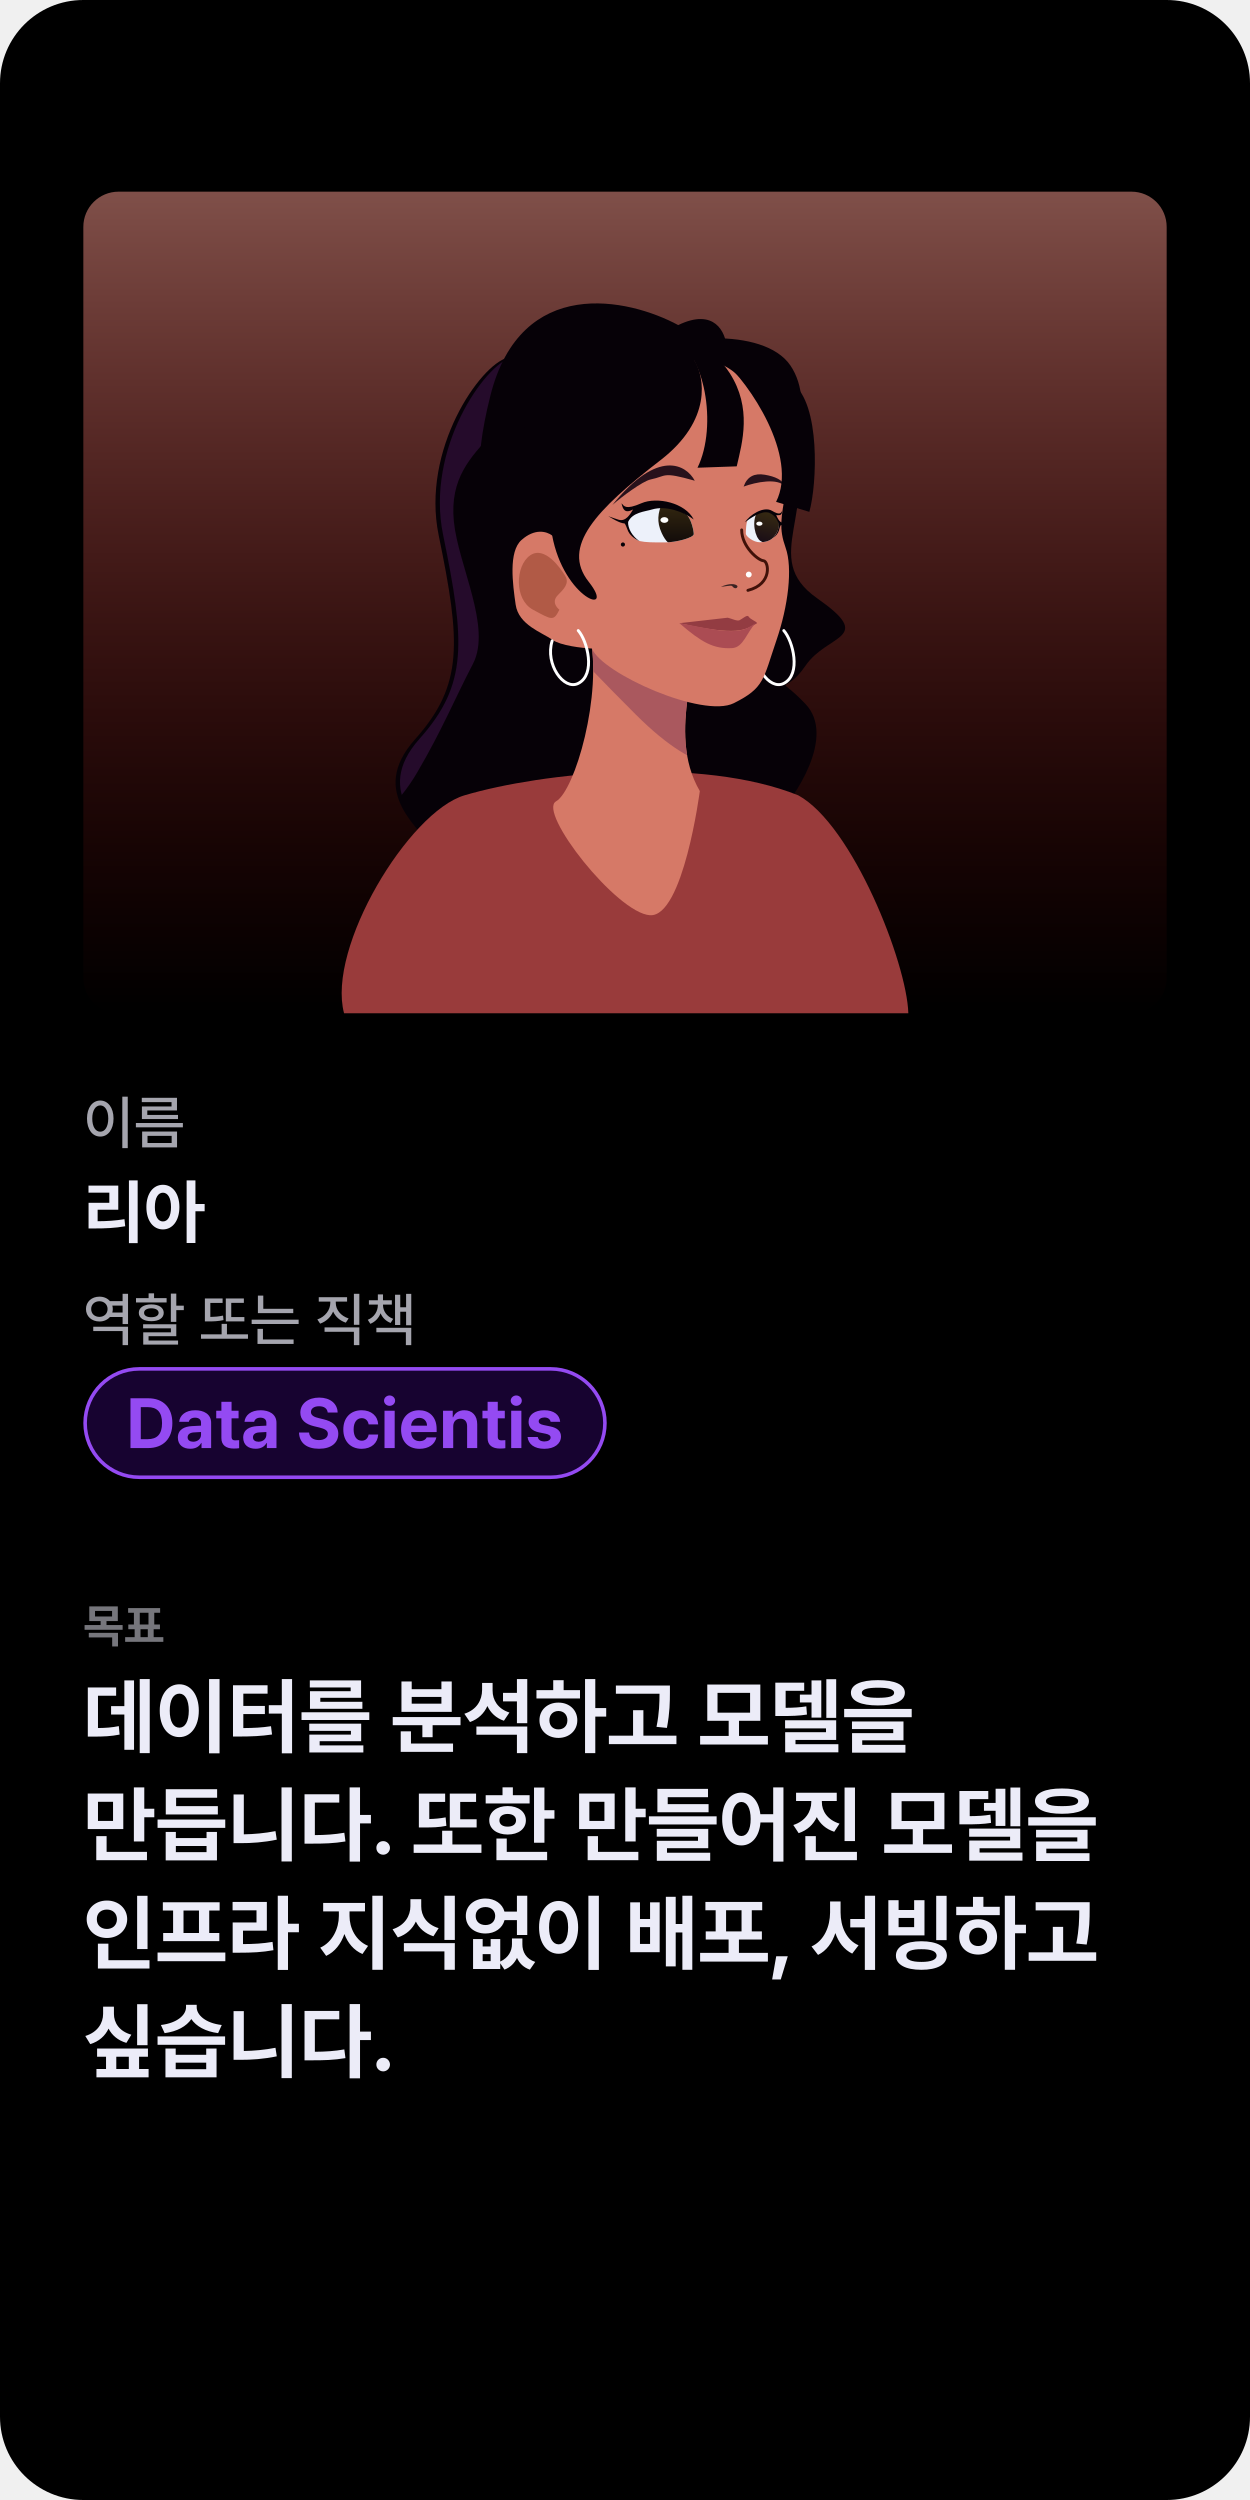
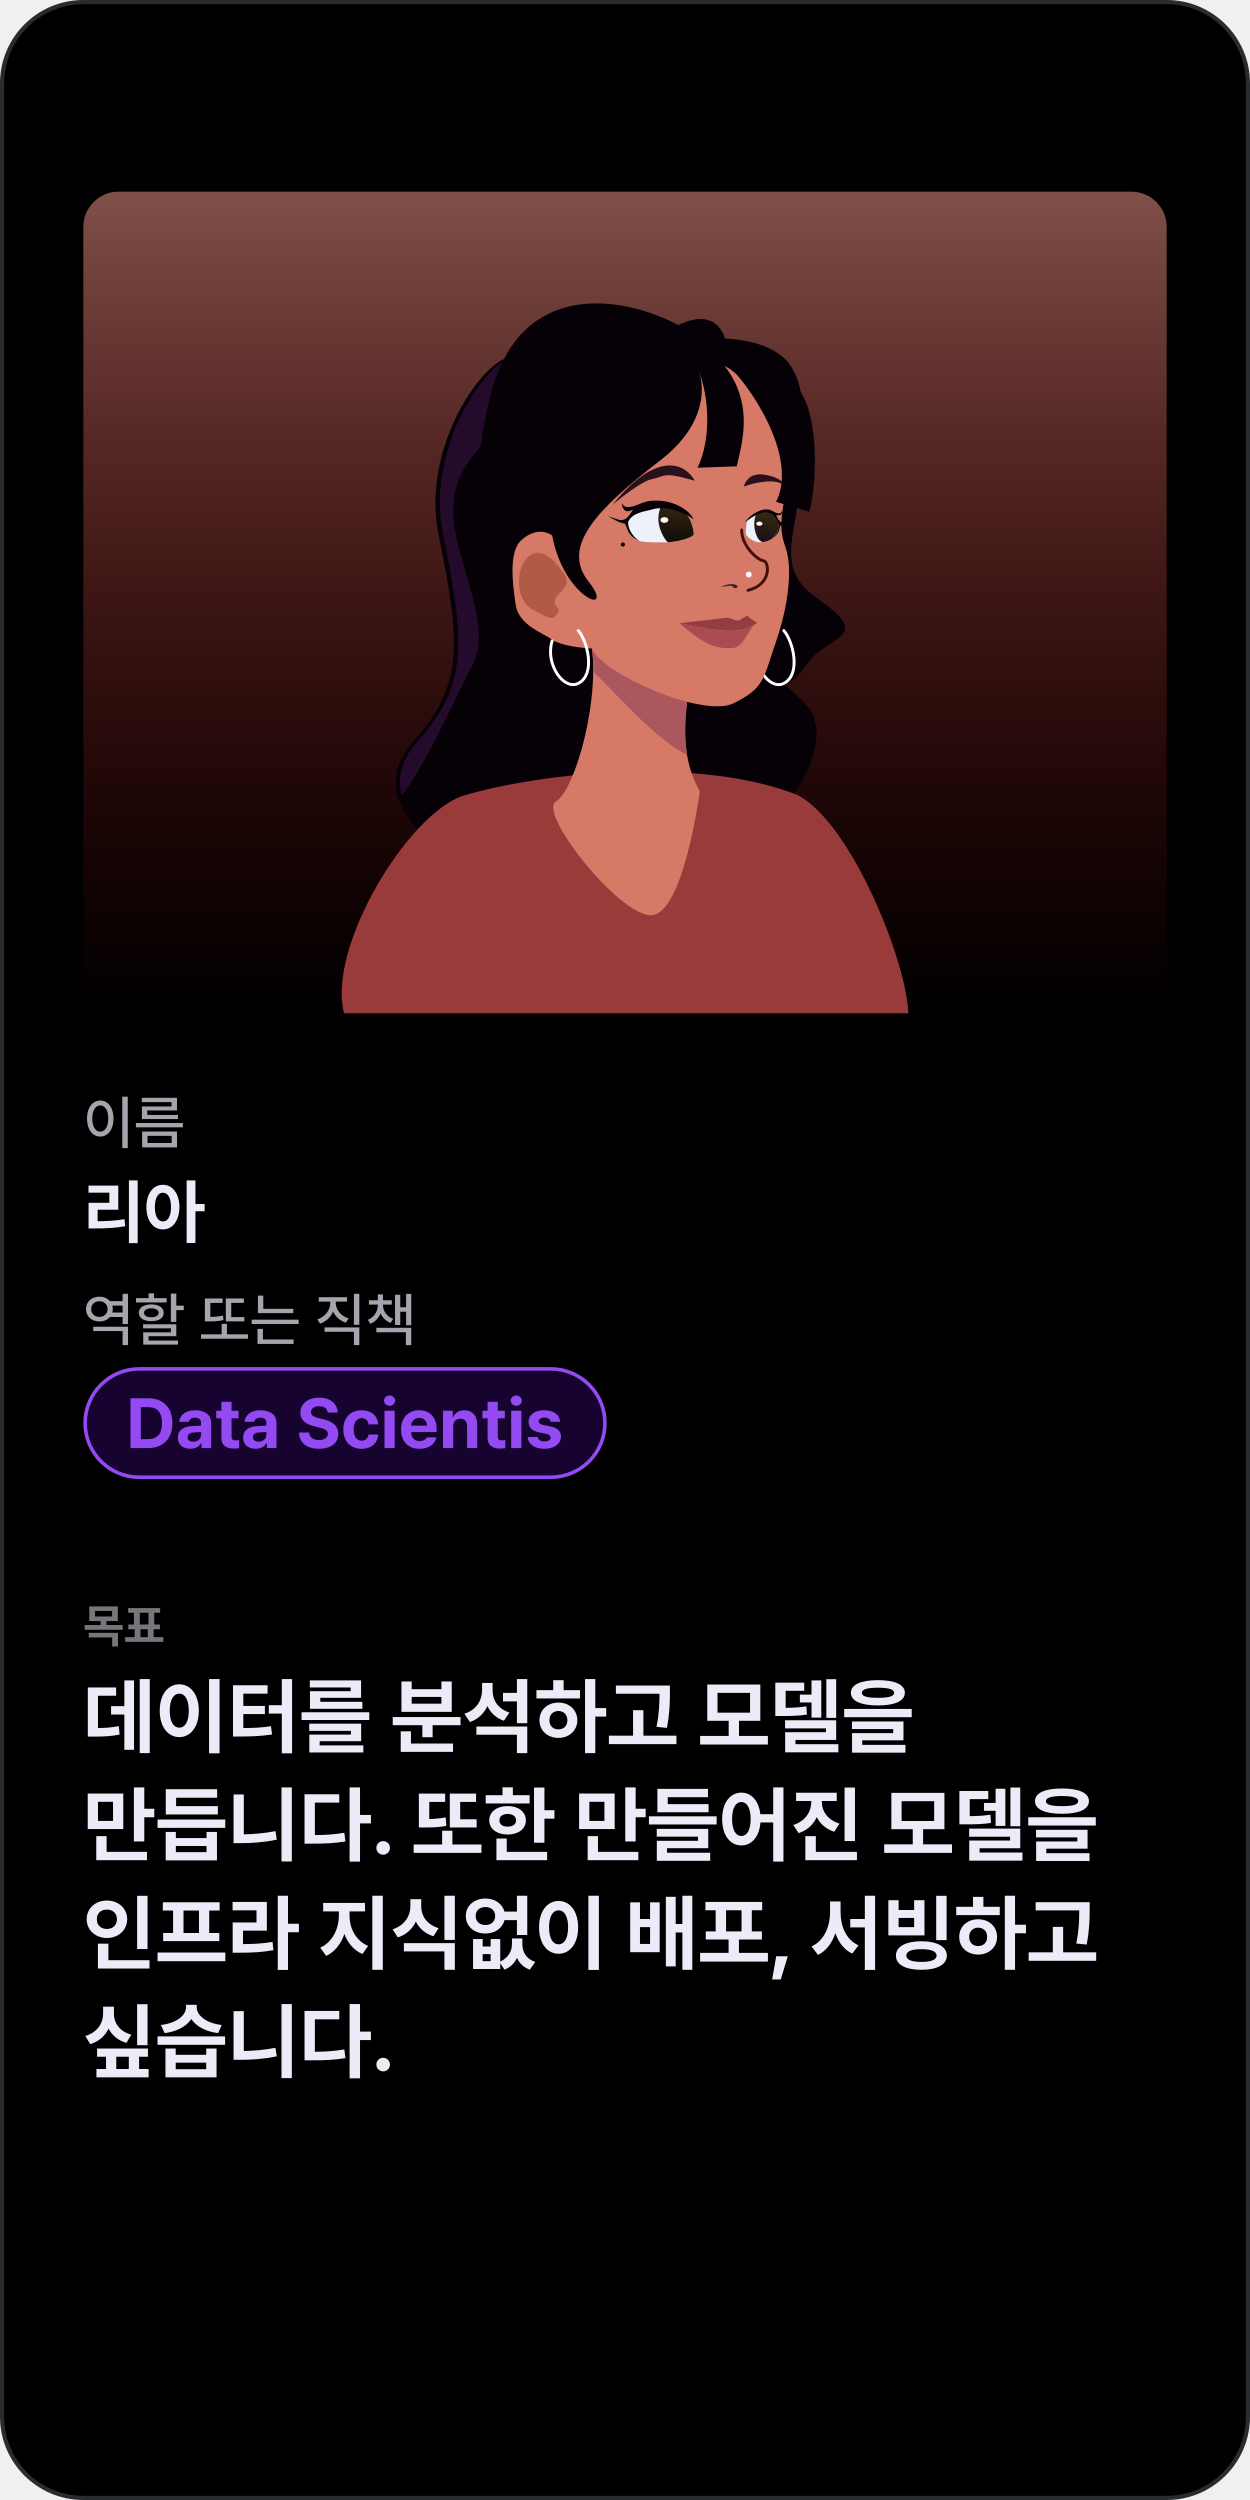
<svg xmlns="http://www.w3.org/2000/svg" width="300" height="600" viewBox="0 0 300 600" fill="none">
-   <rect width="300" height="600" rx="20" fill="black" />
+   <rect x="0.5" y="0.5" width="299" height="599" rx="19.5" fill="black" />
  <rect x="20" y="46" width="260" height="197.183" rx="8.451" fill="url(#paint0_linear_17_3619)" fill-opacity="0.5" />
  <path d="M105.279 128.451C101.054 107.888 115.257 87.489 121.83 85.846C145.423 63.663 181.754 83.465 189.501 103.183C197.247 122.901 182.04 133.734 196.124 143.593C210.209 153.452 198.589 152.043 193.307 159.79C188.026 167.536 185.913 161.198 193.307 168.945C200.702 176.691 190.843 191.48 185.913 196.41C180.984 201.339 159.859 186.55 160.563 200.987C161.267 215.423 147.885 193.593 140.491 208.734C133.096 223.874 129.224 204.86 121.83 200.987C114.435 197.113 109.505 211.55 105.28 205.212C101.056 198.874 88.025 190.423 99.645 177.395C111.265 164.367 110.561 154.156 105.279 128.451Z" fill="#060107" />
  <mask id="mask0_17_3619" style="mask-type:alpha" maskUnits="userSpaceOnUse" x="96" y="77" width="108" height="138">
    <path d="M106.341 128.345C102.116 107.782 116.319 87.383 122.892 85.74C146.485 63.557 158.102 89.261 165.849 108.98C173.595 128.698 183.102 133.628 197.187 143.487C211.271 153.346 199.651 151.937 194.37 159.684C189.088 167.43 186.975 161.092 194.37 168.839C201.764 176.585 191.905 191.374 186.975 196.304C182.046 201.233 160.921 186.444 161.625 200.881C162.33 215.317 148.947 193.487 141.553 208.628C134.158 223.768 130.286 204.754 122.892 200.881C115.498 197.007 110.567 211.444 106.343 205.106C102.118 198.768 89.088 190.317 100.707 177.289C112.327 164.261 111.623 154.05 106.341 128.345Z" fill="#060107" />
  </mask>
  <g mask="url(#mask0_17_3619)">
    <path d="M117.733 104.401C121.395 100.176 124.658 81.044 125.831 72.007C121.043 73.134 98.719 113.791 88.155 133.979V197.711C90.15 197.007 95.338 193.556 100.127 185.387C106.113 175.176 108.93 168.134 113.507 159.331C118.084 150.528 109.986 135.739 108.93 125.176C107.874 114.612 113.155 109.683 117.733 104.401Z" fill="#250B2B" />
  </g>
  <path d="M218 243.183C217.653 231.078 204.572 197.965 191.576 190.877C168.185 181.47 130.195 185.343 111.478 190.878C98.151 194.818 78.384 227.37 82.571 243.183H218Z" fill="#993B3B" />
  <path d="M133.449 192.324C137.955 189.789 144.717 166.738 141.548 152.184C148.707 152.184 163.755 152.465 165.942 153.865C169.365 156.057 159.505 175.423 167.956 189.859C167.956 189.859 163.999 220.155 156 219.655C148.001 219.155 128.942 194.859 133.449 192.324Z" fill="#D67967" />
  <mask id="mask1_17_3619" style="mask-type:alpha" maskUnits="userSpaceOnUse" x="132" y="152" width="36" height="63">
    <path d="M133.45 192.324C137.957 189.788 144.718 166.737 141.549 152.183C148.709 152.183 163.757 152.464 165.944 153.865C169.366 156.056 159.507 175.422 167.958 189.859L155.381 214.78C149.395 208.677 128.943 194.859 133.45 192.324Z" fill="#D67967" />
  </mask>
  <g mask="url(#mask1_17_3619)">
    <path d="M170.522 153.513L175.451 183.091C175.451 183.091 168.761 187.668 152.564 171.471C136.367 155.274 132.494 150.344 132.494 150.344L136.719 140.133L170.522 153.513Z" fill="#AA585E" />
  </g>
  <path d="M117.701 94.922C125.025 65.908 150.8 71.566 162.772 78.021C171.503 73.796 174.157 79.781 174.393 83.302L156.436 153.725C148.923 151.612 133.124 145.204 130.025 136.471C126.152 125.556 108.546 131.19 117.701 94.922Z" fill="#060107" />
  <path d="M188.11 151.338C190.299 153.803 192.38 161.832 188.11 164.014C184.665 165.775 180.088 159.436 181.849 153.803" stroke="white" stroke-width="0.704" stroke-linecap="round" />
  <path d="M189.702 87.725C183.223 78.147 159.773 80.564 153.787 85.611C146.04 95.47 165.824 102.161 168.641 109.556C170.895 115.471 175.214 134.321 177.092 143.006C178.618 140.424 181.958 131.035 187.238 123.288C189.35 112.372 196.181 97.302 189.702 87.725Z" fill="#060107" />
  <path d="M188.541 117.978C189.386 112.907 189.245 106.005 178.681 91.92C168.118 77.835 143.12 93.33 138.543 99.668C133.965 106.006 133.965 129.597 132.555 128.541C131.144 127.485 128.329 126.781 125.16 129.597C121.991 132.414 123.048 140.161 123.752 145.09C124.456 150.02 130.09 151.781 132.555 153.541C134.526 154.95 139.714 155.536 142.062 155.654C144.498 161.671 168.726 172.458 176.12 168.76C183.514 165.063 183.125 163.088 186.389 153.541C189.131 145.521 190.304 136.366 188.541 131.436C186.893 126.83 187.484 124.316 188.541 117.978Z" fill="#D67967" />
  <path d="M135.662 138.233C136.719 139.993 135.312 141.402 133.903 142.81C132.017 144.697 134.26 146.331 134.256 146.331C132.849 149.147 132.493 148.795 127.916 146.331C123.338 143.866 123.691 135.768 127.212 133.303C130.733 130.838 134.606 136.472 135.662 138.233Z" fill="#B15A46" />
  <path d="M138.778 151.338C140.967 153.803 143.047 161.832 138.778 164.014C135.332 165.775 130.755 159.436 132.516 153.803" stroke="white" stroke-width="0.704" stroke-linecap="round" />
  <path d="M163.049 149.567C177.133 152.728 178.777 151.21 181.711 149.567C181.429 149.003 180.185 148.801 179.598 147.894C179.246 147.542 178.19 148.502 177.485 148.854C176.922 149.136 175.608 148.481 174.669 148.246L163.049 149.567Z" fill="#933C42" />
  <path d="M151.311 123.603C153.207 121.043 154.787 121.612 156.999 120.759C158.755 120.082 162.68 122.403 164.598 123.356C165.817 124.186 166.502 127.33 166.502 128.183C166.502 129.036 162.349 130.183 159.502 130.183H159.491C156.65 130.183 154.999 130.183 153.523 129.86C152.033 129.535 149.415 126.163 151.311 123.603Z" fill="#EDF1FA" />
  <mask id="mask2_17_3619" style="mask-type:alpha" maskUnits="userSpaceOnUse" x="150" y="120" width="17" height="11">
    <path d="M151.311 123.603C153.207 121.043 154.787 121.612 156.999 120.759C158.755 120.082 162.68 122.403 164.598 123.356C165.817 124.186 166.502 127.33 166.502 128.183C166.502 129.036 162.349 130.183 159.502 130.183H159.491C156.65 130.183 154.999 130.183 153.523 129.86C152.033 129.535 149.415 126.163 151.311 123.603Z" fill="#EDF1FA" />
  </mask>
  <g mask="url(#mask2_17_3619)">
    <path d="M158.805 127.922C157.524 125.137 157.962 123.101 158.806 120.922C160.072 119.202 166.607 120.842 167.24 122.218C167.873 123.594 167.724 127.595 165.805 129.422C163.274 131.831 160.704 132.051 158.805 127.922Z" fill="url(#paint1_linear_17_3619)" />
  </g>
  <path d="M153.524 129.892C151.752 128.791 150.642 126.752 150.748 125.261C151.816 122.937 154.737 122.802 156.5 122.272C159.747 121.294 164 122.771 166.5 124.683C164.5 120.683 157.706 119.137 153.91 120.788C150.113 122.44 149.797 121.477 149.164 120.788C149.481 122.165 149.918 123.373 151.942 122.272C151.31 123.304 150.234 125.282 148.462 124.732C146.691 124.182 146.106 123.885 146 123.885C148.779 125.605 149.544 125.605 149.797 125.605C150.113 125.605 150.431 126.796 150.748 127.484C151.064 128.172 151.944 129.204 153.524 129.892Z" fill="#060107" />
  <ellipse cx="159.452" cy="124.799" rx="0.949" ry="0.688" fill="white" />
  <path d="M186.623 124.612C185.629 122.766 184.801 123.177 183.641 122.562C182.721 122.073 180.663 123.747 179.658 124.434C179.018 125.033 179.003 127.484 179.003 128.099C179.003 128.714 180.819 130.139 182.311 130.139C183.804 130.139 184.801 129.74 185.464 129.125C186.126 128.509 187.618 126.458 186.623 124.612Z" fill="#EDF1FA" />
  <mask id="mask3_17_3619" style="mask-type:alpha" maskUnits="userSpaceOnUse" x="179" y="122" width="8" height="9">
    <path d="M186.621 124.612C185.627 122.766 184.799 123.177 183.639 122.562C182.719 122.073 180.661 123.747 179.656 124.434C179.017 125.033 179.001 127.484 179.001 128.099C179.001 128.714 180.817 130.139 182.31 130.139C183.802 130.139 184.799 129.74 185.462 129.125C186.124 128.509 187.616 126.458 186.621 124.612Z" fill="#EDF1FA" />
  </mask>
  <g mask="url(#mask3_17_3619)">
    <path d="M185.862 129.744C187.741 130.72 187.616 124.907 187.596 123.275C187.275 121.905 183.275 120.62 181.767 122.901C180.259 125.183 181.299 129.075 182.5 129.827C184.589 131.136 185.656 129.637 185.862 129.744Z" fill="url(#paint2_linear_17_3619)" />
  </g>
  <path d="M185.464 129.147C186.393 128.354 186.975 126.883 186.92 125.808C186.36 124.132 185.523 123.462 184.599 123.079C182.897 122.374 179.911 124.46 178.8 125.371C179.795 123.635 183.272 121.392 185.262 122.583C187.253 123.774 187.418 123.079 187.75 122.583C187.584 123.575 187.5 123.683 186.294 123.652C186.625 124.397 187.251 125.768 188.18 125.371C189.109 124.974 189.353 124.816 189.409 124.816C188.486 125.808 187.551 126.056 187.418 126.056C187.253 126.056 187.086 126.915 186.92 127.411C186.754 127.907 186.293 128.651 185.464 129.147Z" fill="#060107" />
  <ellipse cx="0.75" cy="0.5" rx="0.75" ry="0.5" transform="matrix(-1 0 0 1 183 125.183)" fill="white" />
  <path d="M178 127.183C178 131.183 181.981 134.514 183.227 134.577C184.473 134.641 185.5 140.183 179.5 141.683" stroke="#401109" stroke-width="0.704" stroke-linecap="round" />
  <path d="M158.55 110.415C170.945 100.837 169.114 90.462 166.649 86.471C166.649 71.985 145.872 79.429 132.492 89.64C119.111 99.851 129.675 112.879 132.492 128.372C135.308 143.865 147.987 148.091 141.297 139.64C134.607 131.189 143.057 122.387 158.55 110.415Z" fill="#060107" />
  <path d="M146.976 121.189C157.995 107.485 164.746 111.601 166.744 115.372C158.772 113.108 160.111 114.251 156.18 115.063C154.229 115.466 149.216 119.213 146.976 121.189Z" fill="#28111B" />
  <path d="M178.469 116.779C181.44 115.699 186.646 114.627 188.483 116.778C187.842 115.156 186.014 114.358 183.547 113.937C181.081 113.516 179.315 114.35 178.469 116.779Z" fill="#28111B" />
  <path d="M173 140.841C175.061 139.914 176.571 140.076 177 140.655C177 141.234 176.32 141.474 175.713 140.655C175.505 140.375 173.61 140.841 173 140.841Z" fill="#3A2323" />
  <path d="M173.887 151.417C178.658 151.715 179.45 150.628 181.359 149.559C179.246 151.671 178.454 155.382 175.725 155.545C171.259 155.81 168.331 154.136 163.049 149.559C165.162 149.911 171.326 151.257 173.887 151.417Z" fill="#AB4C53" />
  <circle cx="179.705" cy="137.887" r="0.704" fill="white" />
  <circle cx="149.5" cy="130.683" r="0.5" fill="#060107" />
  <path d="M167.401 112.255C172.343 102.152 169.022 84.022 161.462 81.632C164.548 80.649 171.166 83.369 175.126 89.538C180.524 97.948 178.154 106.165 176.814 111.923L167.401 112.255Z" fill="#060107" />
  <path d="M186.261 120.448C191.742 109.521 179.71 91.794 173.645 86.606C176.376 86.32 183.514 86.996 190.221 91.988C196.928 96.98 196.121 116.18 194.242 122.848L186.261 120.448Z" fill="#060107" />
  <path d="M30.66 263.205H29.353V275.556H30.66V263.205ZM20.88 268.445C20.88 271.106 22.208 272.784 24.071 272.778C25.901 272.784 27.249 271.106 27.249 268.445C27.249 265.811 25.901 264.133 24.071 264.126C22.208 264.133 20.88 265.811 20.88 268.445ZM22.146 268.445C22.139 266.512 22.923 265.302 24.071 265.295C25.199 265.302 25.983 266.512 25.983 268.445C25.983 270.405 25.199 271.608 24.071 271.608C22.923 271.608 22.139 270.405 22.146 268.445ZM43.891 269.518H32.613V270.563H43.891V269.518ZM34.029 264.511H41.168V265.557H34.057V268.583H42.722V267.578H35.35V266.519H42.475V263.48H34.029V264.511ZM34.112 275.377H42.488V271.567H34.112V275.377ZM35.405 274.318V272.613H41.196V274.318H35.405Z" fill="#ECECF8" fill-opacity="0.7" />
  <path d="M33.039 283.293H30.943V298.346H33.039V283.293ZM21.238 286.248H26.239V288.674H21.254V294.83H22.608C25.348 294.83 27.584 294.74 30.052 294.302L29.87 292.602C27.667 292.965 25.727 293.081 23.433 293.097V290.341H28.385V284.548H21.238V286.248ZM39.097 284.349C36.794 284.349 35.127 286.421 35.135 289.697C35.127 292.998 36.794 295.061 39.097 295.061C41.391 295.061 43.05 292.998 43.058 289.697C43.05 286.421 41.391 284.349 39.097 284.349ZM37.166 289.697C37.166 287.469 37.95 286.248 39.097 286.248C40.269 286.248 41.036 287.469 41.044 289.697C41.036 291.934 40.269 293.155 39.097 293.147C37.95 293.155 37.166 291.934 37.166 289.697ZM44.791 298.313H46.904V290.704H49.115V288.954H46.904V283.293H44.791V298.313Z" fill="#ECECF8" />
  <path d="M30.728 318.419H22.38V319.451H29.422V322.834H30.728V318.419ZM20.633 314.169C20.626 315.923 22.008 317.16 23.865 317.154C24.91 317.16 25.804 316.755 26.382 316.081H29.422V317.773H30.728V310.51H29.422V312.271H26.382C25.811 311.597 24.91 311.191 23.865 311.198C22.008 311.191 20.626 312.429 20.633 314.169ZM21.884 314.169C21.878 313.069 22.71 312.305 23.865 312.298C24.972 312.305 25.818 313.069 25.818 314.169C25.818 315.297 24.972 316.046 23.865 316.053C22.71 316.046 21.878 315.297 21.884 314.169ZM26.953 315.008C27.029 314.747 27.07 314.465 27.07 314.169C27.07 313.88 27.029 313.605 26.96 313.344H29.422V315.008H26.953ZM42.31 310.469H41.003V317.25H42.31V314.43H44.111V313.357H42.31V310.469ZM32.64 312.587H39.985V311.556H36.973V310.4H35.666V311.556H32.64V312.587ZM33.314 315.077C33.307 316.328 34.504 317.092 36.313 317.085C38.121 317.092 39.297 316.328 39.297 315.077C39.297 313.832 38.121 313.055 36.313 313.055C34.504 313.055 33.307 313.832 33.314 315.077ZM34.346 318.804H41.017V319.767H34.373V322.71H42.736V321.72H35.653V320.688H42.31V317.828H34.346V318.804ZM34.58 315.077C34.566 314.41 35.247 313.997 36.313 313.99C37.372 313.997 38.059 314.41 38.073 315.077C38.059 315.744 37.372 316.136 36.313 316.136C35.247 316.136 34.566 315.744 34.58 315.077ZM58.65 316.095H55.5V312.683H58.526V311.624H54.193V317.14H58.65V316.095ZM48.238 321.294H59.516V320.235H54.468V317.731H53.189V320.235H48.238V321.294ZM49.173 317.14H49.902C51.209 317.147 52.323 317.112 53.643 316.823L53.533 315.737C52.467 315.978 51.505 316.053 50.48 316.067V312.697H53.423V311.638H49.173V317.14ZM70.382 314.114H63.189V310.95H61.896V315.159H70.382V314.114ZM60.397 317.759H71.675V316.713H60.397V317.759ZM61.8 322.545H70.465V321.472H63.106V318.928H61.8V322.545ZM80.588 312.725V312.381H83.298V311.322H76.503V312.381H79.268V312.725C79.261 314.396 78.078 316.005 76.159 316.672L76.833 317.676C78.298 317.16 79.391 316.101 79.949 314.767C80.506 316.005 81.579 316.975 82.995 317.442L83.669 316.425C81.764 315.826 80.588 314.306 80.588 312.725ZM77.892 319.629H84.934V322.834H86.241V318.57H77.892V319.629ZM84.934 317.951H86.241V310.51H84.934V317.951ZM91.922 313.22V313.11H94.04V312.064H91.922V310.648H90.684V312.064H88.538V313.11H90.684V313.22C90.677 314.712 89.824 316.122 88.263 316.755L88.882 317.718C90.079 317.229 90.904 316.308 91.337 315.187C91.777 316.218 92.589 317.064 93.751 317.511L94.37 316.521C92.802 315.964 91.922 314.609 91.922 313.22ZM90.326 319.739H97.41V322.834H98.703V318.68H90.326V319.739ZM94.81 318.006H96.062V314.815H97.465V318.061H98.703V310.524H97.465V313.743H96.062V310.73H94.81V318.006Z" fill="#ECECF8" fill-opacity="0.7" />
  <rect x="20.429" y="328.53" width="124.753" height="26.012" rx="13.006" fill="#170330" />
  <path d="M35.522 347.536C39.169 347.536 41.373 345.283 41.364 341.544C41.373 337.822 39.169 335.586 35.571 335.586H31.313V347.536H35.522ZM33.788 345.406V337.715H35.439C37.7 337.715 38.889 338.887 38.889 341.544C38.889 344.226 37.7 345.406 35.422 345.406H33.788ZM42.685 345.027C42.693 346.801 43.956 347.709 45.672 347.701C47.001 347.709 47.859 347.123 48.297 346.298H48.363V347.536H50.673V341.495C50.682 339.333 48.833 338.458 46.877 338.458C44.501 338.458 43.147 339.679 42.998 341.231H45.326C45.458 340.62 45.978 340.249 46.811 340.24C47.727 340.249 48.239 340.678 48.247 341.429V342.155C47.867 342.171 46.663 342.229 46.019 342.27C44.294 342.378 42.693 343.03 42.685 345.027ZM45.029 344.961C45.029 344.268 45.565 343.863 46.415 343.789C46.828 343.756 47.876 343.698 48.247 343.682V344.334C48.255 345.283 47.48 346.009 46.365 346.017C45.581 346.009 45.029 345.646 45.029 344.961ZM57.259 338.573H55.575V336.428H53.133V338.573H51.895V340.405H53.133V345.126C53.116 346.867 54.321 347.659 56.087 347.651C56.69 347.659 57.127 347.61 57.391 347.569V345.638C57.094 345.662 56.665 345.687 56.417 345.687C55.922 345.671 55.567 345.497 55.575 344.779V340.405H57.259V338.573ZM58.365 345.027C58.373 346.801 59.636 347.709 61.352 347.701C62.681 347.709 63.539 347.123 63.977 346.298H64.043V347.536H66.353V341.495C66.362 339.333 64.513 338.458 62.557 338.458C60.181 338.458 58.827 339.679 58.678 341.231H61.006C61.138 340.62 61.658 340.249 62.491 340.24C63.407 340.249 63.919 340.678 63.927 341.429V342.155C63.547 342.171 62.343 342.229 61.699 342.27C59.974 342.378 58.373 343.03 58.365 345.027ZM60.709 344.961C60.709 344.268 61.245 343.863 62.095 343.789C62.508 343.756 63.556 343.698 63.927 343.682V344.334C63.935 345.283 63.16 346.009 62.046 346.017C61.262 346.009 60.709 345.646 60.709 344.961ZM78.65 339.002H81.027C80.994 336.89 79.252 335.421 76.603 335.421C73.987 335.421 72.073 336.865 72.081 339.035C72.081 340.785 73.319 341.792 75.332 342.287L76.636 342.601C77.94 342.922 78.683 343.302 78.683 344.119C78.683 345.01 77.841 345.621 76.537 345.621C75.217 345.621 74.26 345.01 74.177 343.805H71.767C71.841 346.372 73.682 347.709 76.57 347.701C79.483 347.709 81.183 346.306 81.192 344.119C81.183 342.13 79.657 341.09 77.61 340.62L76.537 340.356C75.506 340.125 74.614 339.737 74.623 338.87C74.631 338.078 75.332 337.5 76.587 337.5C77.8 337.5 78.551 338.053 78.65 339.002ZM86.787 347.717C89.164 347.709 90.657 346.314 90.765 344.284H88.471C88.314 345.233 87.678 345.77 86.82 345.77C85.632 345.77 84.872 344.779 84.872 343.046C84.872 341.346 85.648 340.364 86.82 340.356C87.744 340.364 88.322 340.975 88.471 341.858H90.765C90.666 339.803 89.098 338.458 86.787 338.458C84.072 338.458 82.388 340.339 82.397 343.079C82.388 345.811 84.039 347.709 86.787 347.717ZM92.283 347.536H94.726V338.573H92.283V347.536ZM92.168 336.164C92.168 336.84 92.77 337.401 93.505 337.401C94.231 337.401 94.833 336.84 94.825 336.164C94.833 335.47 94.231 334.917 93.505 334.909C92.77 334.917 92.168 335.47 92.168 336.164ZM100.684 347.717C102.896 347.709 104.382 346.636 104.728 344.977H102.401C102.162 345.514 101.567 345.877 100.734 345.885C99.471 345.877 98.671 345.043 98.671 343.69H104.794V342.997C104.794 339.943 102.937 338.458 100.585 338.458C97.961 338.458 96.253 340.331 96.261 343.096C96.253 345.935 97.936 347.709 100.684 347.717ZM98.671 342.155C98.72 341.123 99.513 340.282 100.635 340.29C101.724 340.282 102.475 341.066 102.484 342.155H98.671ZM108.772 342.353C108.772 341.173 109.473 340.488 110.489 340.488C111.504 340.488 112.098 341.148 112.106 342.254V347.536H114.532V341.825C114.541 339.737 113.319 338.458 111.446 338.458C110.117 338.458 109.16 339.11 108.756 340.141H108.656V338.573H106.329V347.536H108.772V342.353ZM121.151 338.573H119.467V336.428H117.025V338.573H115.787V340.405H117.025V345.126C117.008 346.867 118.213 347.659 119.979 347.651C120.582 347.659 121.019 347.61 121.283 347.569V345.638C120.986 345.662 120.557 345.687 120.309 345.687C119.814 345.671 119.459 345.497 119.467 344.779V340.405H121.151V338.573ZM122.686 347.536H125.129V338.573H122.686V347.536ZM122.57 336.164C122.57 336.84 123.173 337.401 123.907 337.401C124.634 337.401 125.236 336.84 125.228 336.164C125.236 335.47 124.634 334.917 123.907 334.909C123.173 334.917 122.57 335.47 122.57 336.164ZM132.144 341.231H134.438C134.306 339.531 132.903 338.458 130.642 338.458C128.331 338.458 126.854 339.531 126.862 341.247C126.854 342.576 127.728 343.451 129.437 343.789L130.922 344.086C131.764 344.259 132.144 344.548 132.144 345.01C132.144 345.588 131.549 345.943 130.658 345.951C129.758 345.943 129.189 345.58 129.074 344.878H126.614C126.821 346.628 128.24 347.709 130.658 347.717C133.043 347.709 134.628 346.529 134.636 344.763C134.628 343.475 133.786 342.7 132.044 342.336L130.443 342.006C129.593 341.833 129.28 341.519 129.288 341.115C129.28 340.57 129.882 340.199 130.675 340.191C131.492 340.199 132.036 340.603 132.144 341.231Z" fill="#944AF2" />
  <rect x="20.429" y="328.53" width="124.753" height="26.012" rx="13.006" stroke="#944AF2" stroke-width="0.859" />
  <path d="M28.275 385.535H21.43V389.056H24.148V390.013H20.297V391.147H29.43V390.013H25.557V389.056H28.275V385.535ZM21.309 392.984H26.921V395.152H28.319V391.884H21.309V392.984ZM22.806 387.956V386.624H26.899V387.956H22.806ZM39.201 392.918H36.879V391.015H38.387V389.881H37.022V387.064H38.431V385.942H30.75V387.064H32.137V389.881H30.794V391.015H32.313V392.918H30.035V394.041H39.201V392.918ZM33.545 389.881V387.064H35.636V389.881H33.545ZM33.721 392.918V391.015H35.471V392.918H33.721Z" fill="#ECECF8" fill-opacity="0.5" />
  <path d="M35.938 402.98H33.535V420.753H35.938V402.98ZM21.074 416.789H22.305C24.912 416.789 26.699 416.701 28.711 416.3L28.516 414.269C26.855 414.601 25.41 414.708 23.516 414.728V406.984H27.871V404.992H21.074V416.789ZM26.66 411.496H29.844V419.953H32.168V403.292H29.844V409.464H26.66V411.496ZM52.695 402.98H50.176V420.792H52.695V402.98ZM38.34 410.558C38.33 414.464 40.312 416.906 43.047 416.906C45.723 416.906 47.715 414.464 47.715 410.558C47.715 406.681 45.723 404.23 43.047 404.23C40.312 404.23 38.33 406.681 38.34 410.558ZM40.742 410.558C40.732 407.921 41.66 406.476 43.047 406.476C44.395 406.476 45.303 407.921 45.312 410.558C45.303 413.205 44.395 414.65 43.047 414.64C41.66 414.65 40.732 413.205 40.742 410.558ZM70.098 402.98H67.637V409.25H64.512V411.261H67.637V420.792H70.098V402.98ZM55.918 416.769H57.324C60.371 416.759 62.695 416.671 65.293 416.281L65.039 414.289C62.842 414.63 60.869 414.718 58.398 414.738V411.378H63.574V409.425H58.398V406.476H64.219V404.464H55.918V416.769ZM88.633 410.949H72.363V412.804H88.633V410.949ZM74.219 415.402H84.219V416.3H74.238V420.597H87.207V418.898H76.719V417.882H86.68V413.683H74.219V415.402ZM74.356 404.992H84.16V405.89H74.394V410.109H86.973V408.429H76.875V407.472H86.66V403.292H74.356V404.992ZM110.527 412.101H94.258V414.054H101.367V416.925H103.828V414.054H110.527V412.101ZM96.172 420.441H108.73V418.449H98.633V415.519H96.172V420.441ZM96.348 410.851H108.418V403.546H105.938V405.402H98.809V403.546H96.348V410.851ZM98.809 408.878V407.257H105.938V408.878H98.809ZM118.223 405.753V403.898H115.703V405.597C115.693 408.029 114.424 410.353 111.445 411.3L112.793 413.292C114.795 412.58 116.191 411.203 116.973 409.445C117.725 411.056 119.033 412.335 120.938 412.98L122.266 411.007C119.453 410.119 118.213 407.97 118.223 405.753ZM114.336 416.339H124.062V420.753H126.543V414.367H114.336V416.339ZM120.723 408.332H124.062V413.566H126.543V402.98H124.062V406.281H120.723V408.332ZM142.871 402.98H140.41V420.753H142.871V411.984H145.488V409.933H142.871V402.98ZM128.75 407.628H139.199V405.636H135.273V403.253H132.773V405.636H128.75V407.628ZM129.473 412.863C129.463 415.343 131.396 417.091 134.023 417.101C136.611 417.091 138.555 415.343 138.555 412.863C138.555 410.382 136.611 408.615 134.023 408.625C131.396 408.615 129.463 410.382 129.473 412.863ZM131.855 412.863C131.855 411.496 132.764 410.656 134.023 410.636C135.264 410.656 136.172 411.496 136.172 412.863C136.172 414.24 135.264 415.06 134.023 415.05C132.764 415.06 131.855 414.24 131.855 412.863ZM160.781 404.523H147.812V406.496H158.281C158.271 408.585 158.242 411.085 157.559 414.445L160.059 414.699C160.771 410.929 160.771 408.429 160.781 406.203V404.523ZM146.133 418.585H162.344V416.554H154.414V410.441H151.934V416.554H146.133V418.585ZM184.297 416.632H177.363V413H182.48V404.289H169.746V413H174.883V416.632H168.027V418.683H184.297V416.632ZM172.207 411.046V406.281H180.02V411.046H172.207ZM200.684 403H198.32V412.296H200.684V403ZM186.074 411.847H187.305C190.098 411.847 191.738 411.798 193.672 411.496L193.516 409.523C191.914 409.787 190.537 409.855 188.555 409.875V405.792H193.008V403.839H186.074V411.847ZM188.418 414.816H198.242V415.734H188.438V420.558H201.211V418.605H190.918V417.589H200.684V412.863H188.418V414.816ZM191.973 408.585H194.766V412.218H197.109V403.292H194.766V406.71H191.973V408.585ZM210.703 403.234C206.602 403.234 204.219 404.308 204.219 406.261C204.219 408.244 206.602 409.308 210.703 409.308C214.795 409.308 217.158 408.244 217.168 406.261C217.158 404.308 214.795 403.234 210.703 403.234ZM202.598 412.121H218.809V410.148H202.598V412.121ZM204.473 414.972H214.375V415.949H204.492V420.636H217.305V418.761H206.934V417.687H216.836V413.156H204.473V414.972ZM206.836 406.261C206.826 405.47 208.096 405.05 210.703 405.05C213.33 405.05 214.59 405.47 214.59 406.261C214.59 407.13 213.33 407.472 210.703 407.472C208.096 407.472 206.826 407.13 206.836 406.261ZM29.59 430.445H21.055V438.98H29.59V430.445ZM23.105 446.441H35.273V444.449H25.586V440.679H23.105V446.441ZM23.516 437.027V432.437H27.129V437.027H23.516ZM32.129 441.949H34.629V436.148H37.031V434.097H34.629V428.98H32.129V441.949ZM54.062 436.695H37.812V438.687H54.062V436.695ZM39.766 446.5H52.07V439.664H49.57V441.128H42.207V439.664H39.766V446.5ZM39.785 435.464H52.285V433.472H42.266V431.46H52.109V429.41H39.785V435.464ZM42.207 444.507V443.042H49.57V444.507H42.207ZM70.039 428.98H67.559V446.753H70.039V428.98ZM56.055 442.359H57.617C60.361 442.369 63.31 442.173 66.426 441.519L66.113 439.468C63.496 439.976 60.918 440.201 58.516 440.24V430.679H56.055V442.359ZM86.406 428.98H83.906V446.792H86.406V437.613H89.023V435.582H86.406V428.98ZM73.086 442.476H74.59C77.725 442.486 80.147 442.417 82.91 441.949L82.637 439.859C80.273 440.269 78.144 440.406 75.566 440.425V432.632H81.426V430.621H73.086V442.476ZM91.973 445.132C92.842 445.132 93.594 444.4 93.594 443.492C93.594 442.593 92.842 441.861 91.973 441.871C91.055 441.861 90.312 442.593 90.332 443.492C90.312 444.4 91.055 445.132 91.973 445.132ZM114.395 436.617H110.449V432.457H114.258V430.464H107.949V438.589H114.395V436.617ZM99.277 444.683H115.547V442.671H108.574V439.371H106.113V442.671H99.277V444.683ZM100.527 438.589H101.66C103.779 438.599 105.322 438.57 107.129 438.199L106.953 436.167C105.625 436.421 104.424 436.529 103.027 436.568V432.457H106.836V430.464H100.527V438.589ZM130.664 429H128.164V442.261H130.664V436.48H133.066V434.449H130.664V429ZM116.562 432.828H127.109V430.855H123.086V428.96H120.605V430.855H116.562V432.828ZM117.422 436.89C117.422 438.941 119.248 440.289 121.836 440.289C124.414 440.289 126.211 438.941 126.211 436.89C126.211 434.83 124.414 433.453 121.836 433.453C119.248 433.453 117.422 434.83 117.422 436.89ZM119.141 446.441H131.309V444.449H121.621V441.246H119.141V446.441ZM119.863 436.89C119.854 435.904 120.645 435.357 121.836 435.347C123.037 435.357 123.848 435.904 123.848 436.89C123.848 437.867 123.037 438.394 121.836 438.394C120.645 438.394 119.854 437.867 119.863 436.89ZM147.52 430.445H138.984V438.98H147.52V430.445ZM141.035 446.441H153.203V444.449H143.516V440.679H141.035V446.441ZM141.445 437.027V432.437H145.059V437.027H141.445ZM150.059 441.949H152.559V436.148H154.961V434.097H152.559V428.98H150.059V441.949ZM171.992 435.914H155.742V437.867H171.992V435.914ZM157.617 440.796H167.52V441.792H157.637V446.597H170.449V444.664H160.078V443.57H169.98V438.921H157.617V440.796ZM157.773 434.937H170.059V432.984H160.254V431.324H169.922V429.332H157.773V434.937ZM177.93 430.23C175.234 430.23 173.301 432.681 173.32 436.558C173.301 440.464 175.234 442.906 177.93 442.906C180.41 442.906 182.246 440.816 182.51 437.398H185.566V446.792H188.027V428.98H185.566V435.406H182.48C182.129 432.203 180.332 430.23 177.93 430.23ZM175.703 436.558C175.693 433.921 176.602 432.476 177.93 432.476C179.268 432.476 180.156 433.921 180.156 436.558C180.156 439.205 179.268 440.65 177.93 440.64C176.602 440.65 175.693 439.205 175.703 436.558ZM197.246 432.496V432.242H200.82V430.25H191.055V432.242H194.707V432.496C194.707 434.742 193.35 437.056 190.391 438.003L191.68 439.957C193.77 439.263 195.215 437.867 196.025 436.109C196.826 437.71 198.223 438.99 200.215 439.625L201.484 437.671C198.564 436.783 197.236 434.615 197.246 432.496ZM193.281 446.441H205.664V444.449H195.801V440.679H193.281V446.441ZM202.695 441.851H205.195V429H202.695V441.851ZM228.477 442.632H221.543V439H226.66V430.289H213.926V439H219.062V442.632H212.207V444.683H228.477V442.632ZM216.387 437.046V432.281H224.199V437.046H216.387ZM244.863 429H242.5V438.296H244.863V429ZM230.254 437.847H231.484C234.277 437.847 235.918 437.798 237.852 437.496L237.695 435.523C236.094 435.787 234.717 435.855 232.734 435.875V431.792H237.188V429.839H230.254V437.847ZM232.598 440.816H242.422V441.734H232.617V446.558H245.391V444.605H235.098V443.589H244.863V438.863H232.598V440.816ZM236.152 434.585H238.945V438.218H241.289V429.292H238.945V432.71H236.152V434.585ZM254.883 429.234C250.781 429.234 248.398 430.308 248.398 432.261C248.398 434.244 250.781 435.308 254.883 435.308C258.975 435.308 261.338 434.244 261.348 432.261C261.338 430.308 258.975 429.234 254.883 429.234ZM246.777 438.121H262.988V436.148H246.777V438.121ZM248.652 440.972H258.555V441.949H248.672V446.636H261.484V444.761H251.113V443.687H261.016V439.156H248.652V440.972ZM251.016 432.261C251.006 431.47 252.275 431.05 254.883 431.05C257.51 431.05 258.77 431.47 258.77 432.261C258.77 433.13 257.51 433.472 254.883 433.472C252.275 433.472 251.006 433.13 251.016 432.261ZM35.41 455H32.91V467.773H35.41V455ZM20.801 460.605C20.801 463.251 22.93 465.117 25.664 465.117C28.389 465.117 30.518 463.251 30.527 460.605C30.518 457.998 28.389 456.123 25.664 456.132C22.93 456.123 20.801 457.998 20.801 460.605ZM23.242 460.605C23.223 459.16 24.268 458.291 25.664 458.3C27.012 458.291 28.057 459.16 28.066 460.605C28.057 462.089 27.012 462.949 25.664 462.949C24.268 462.949 23.223 462.089 23.242 460.605ZM23.496 472.441H35.879V470.449H26.016V466.484H23.496V472.441ZM54.082 468.613H37.812V470.683H54.082V468.613ZM39.082 458.535H41.543V463.925H39.16V465.878H52.637V463.925H50.215V458.535H52.715V456.542H39.082V458.535ZM44.043 463.925V458.535H47.754V463.925H44.043ZM69.121 454.98H66.66V472.792H69.121V463.75H71.738V461.699H69.121V454.98ZM55.82 458.476H61.562V461.386H55.84V468.652H57.344C60.469 468.652 62.91 468.544 65.625 468.046L65.41 466.054C63.047 466.455 60.908 466.572 58.32 466.582V463.359H64.043V456.464H55.82V458.476ZM83.887 459.824V458.73H87.598V456.699H77.559V458.73H81.328V459.824C81.328 462.832 79.805 466.123 76.856 467.441L78.281 469.414C80.381 468.447 81.856 466.494 82.656 464.16C83.457 466.308 84.902 468.076 86.992 468.964L88.34 467.011C85.361 465.771 83.877 462.695 83.887 459.824ZM89.356 472.753H91.875V454.98H89.356V472.753ZM101.094 457.5V455.8H98.496V457.5C98.496 459.765 97.188 462.08 94.219 463.027L95.469 464.98C97.559 464.306 99.004 462.919 99.805 461.171C100.596 462.792 102.002 464.062 104.023 464.707L105.273 462.753C102.344 461.875 101.074 459.716 101.094 457.5ZM96.934 468.339H106.66V472.753H109.16V466.347H96.934V468.339ZM106.66 465.585H109.16V454.98H106.66V465.585ZM115.84 465.371H113.535V472.558H120.059V471.181L121.074 472.714C122.52 472.158 123.496 471.132 124.082 469.892C124.648 471.171 125.635 472.187 127.168 472.714L128.457 470.859C126.23 470.136 125.361 468.417 125.371 466.601V465.234H122.871V466.601C122.871 468.212 122.031 469.873 120.059 470.771V465.371H117.754V467.148H115.84V465.371ZM111.797 459.824C111.777 462.304 113.789 464.042 116.523 464.042C118.789 464.042 120.605 462.763 121.084 460.839H124.062V464.394H126.543V454.98H124.062V458.789H121.074C120.586 456.904 118.779 455.654 116.523 455.644C113.789 455.654 111.777 457.382 111.797 459.824ZM114.16 459.824C114.15 458.515 115.127 457.705 116.523 457.695C117.871 457.705 118.838 458.515 118.848 459.824C118.838 461.171 117.871 462.001 116.523 462.011C115.127 462.001 114.15 461.171 114.16 459.824ZM115.84 470.664V468.984H117.754V470.664H115.84ZM143.73 454.98H141.211V472.792H143.73V454.98ZM129.375 462.558C129.365 466.464 131.348 468.906 134.082 468.906C136.758 468.906 138.75 466.464 138.75 462.558C138.75 458.681 136.758 456.23 134.082 456.23C131.348 456.23 129.365 458.681 129.375 462.558ZM131.777 462.558C131.768 459.921 132.695 458.476 134.082 458.476C135.43 458.476 136.338 459.921 136.348 462.558C136.338 465.205 135.43 466.65 134.082 466.64C132.695 466.65 131.768 465.205 131.777 462.558ZM153.594 456.562H151.25V468.535H158.32V456.562H156.016V460.566H153.594V456.562ZM153.594 466.542V462.519H156.016V466.542H153.594ZM159.805 471.933H162.168V463.789H163.77V472.753H166.152V454.98H163.77V461.757H162.168V455.234H159.805V471.933ZM184.297 468.691H177.344V465.488H182.852V463.535H180.43V458.457H182.93V456.464H169.297V458.457H171.758V463.535H169.375V465.488H174.863V468.691H168.027V470.781H184.297V468.691ZM174.258 463.535V458.457H177.969V463.535H174.258ZM189.062 469.511H186.289L185.312 475.078H187.383L189.062 469.511ZM201.738 459.003V456.347H199.219V459.003C199.199 462.343 197.812 465.771 194.766 467.148L196.328 469.179C198.359 468.183 199.727 466.269 200.488 463.935C201.23 466.132 202.559 467.91 204.531 468.867L206.055 466.875C203.096 465.595 201.748 462.343 201.738 459.003ZM204.062 462.578H207.559V472.792H210.02V454.98H207.559V460.566H204.062V462.578ZM215.664 456.054H213.203V464.492H221.875V456.054H219.395V458.398H215.664V456.054ZM215.02 469.355C215.01 471.513 217.354 472.763 221.133 472.753C224.893 472.763 227.227 471.513 227.246 469.355C227.227 467.177 224.893 465.908 221.133 465.898C217.354 465.908 215.01 467.177 215.02 469.355ZM215.664 462.519V460.312H219.395V462.519H215.664ZM217.52 469.355C217.52 468.31 218.74 467.802 221.133 467.812C223.506 467.802 224.775 468.31 224.785 469.355C224.775 470.322 223.506 470.859 221.133 470.859C218.74 470.859 217.52 470.322 217.52 469.355ZM224.688 465.625H227.188V455H224.688V465.625ZM243.613 454.98H241.152V472.753H243.613V463.984H246.23V461.933H243.613V454.98ZM229.492 459.628H239.941V457.636H236.016V455.253H233.516V457.636H229.492V459.628ZM230.215 464.863C230.205 467.343 232.139 469.091 234.766 469.101C237.354 469.091 239.297 467.343 239.297 464.863C239.297 462.382 237.354 460.615 234.766 460.625C232.139 460.615 230.205 462.382 230.215 464.863ZM232.598 464.863C232.598 463.496 233.506 462.656 234.766 462.636C236.006 462.656 236.914 463.496 236.914 464.863C236.914 466.24 236.006 467.06 234.766 467.05C233.506 467.06 232.598 466.24 232.598 464.863ZM261.523 456.523H248.555V458.496H259.023C259.014 460.585 258.984 463.085 258.301 466.445L260.801 466.699C261.514 462.929 261.514 460.429 261.523 458.203V456.523ZM246.875 470.585H263.086V468.554H255.156V462.441H252.676V468.554H246.875V470.585ZM35.41 481H32.91V490.843H35.41V481ZM20.469 488.636L21.66 490.589C23.789 489.945 25.244 488.587 26.055 486.869C26.865 488.46 28.281 489.691 30.332 490.296L31.523 488.324C28.613 487.523 27.324 485.433 27.344 483.324V481.605H24.746V483.324C24.746 485.521 23.438 487.738 20.469 488.636ZM23.145 498.558H35.664V496.566H33.379V493.617H35.508V491.644H23.301V493.617H25.449V496.566H23.145V498.558ZM27.91 496.566V493.617H30.918V496.566H27.91ZM42.168 491.644H39.707V498.558H51.973V491.644H49.492V493.148H42.168V491.644ZM37.812 490.746H54.023V488.734H37.812V490.746ZM38.613 486L39.512 487.953C42.539 487.562 44.766 486.292 45.918 484.574C47.06 486.292 49.287 487.562 52.344 487.953L53.223 486C49.248 485.55 47.207 483.539 47.207 481.761V481.156H44.648V481.761C44.629 483.587 42.578 485.521 38.613 486ZM42.168 496.605V495.042H49.492V496.605H42.168ZM70.039 480.98H67.559V498.753H70.039V480.98ZM56.055 494.359H57.617C60.361 494.369 63.31 494.173 66.426 493.519L66.113 491.468C63.496 491.976 60.918 492.201 58.516 492.24V482.679H56.055V494.359ZM86.406 480.98H83.906V498.792H86.406V489.613H89.023V487.582H86.406V480.98ZM73.086 494.476H74.59C77.725 494.486 80.147 494.417 82.91 493.949L82.637 491.859C80.273 492.269 78.144 492.406 75.566 492.425V484.632H81.426V482.621H73.086V494.476ZM91.973 497.132C92.842 497.132 93.594 496.4 93.594 495.492C93.594 494.593 92.842 493.861 91.973 493.871C91.055 493.861 90.312 494.593 90.332 495.492C90.312 496.4 91.055 497.132 91.973 497.132Z" fill="#ECECF8" />
+   <rect x="0.5" y="0.5" width="299" height="599" rx="19.5" stroke="#282B30" />
  <defs>
    <linearGradient id="paint0_linear_17_3619" x1="150" y1="46" x2="150" y2="243.183" gradientUnits="userSpaceOnUse">
      <stop stop-color="#FF9F92" />
      <stop offset="1" stop-color="#DF0D0D" stop-opacity="0" />
    </linearGradient>
    <linearGradient id="paint1_linear_17_3619" x1="163.262" y1="119.438" x2="163.262" y2="133.584" gradientUnits="userSpaceOnUse">
      <stop stop-color="#392C11" />
      <stop offset="1" stop-color="#060107" />
    </linearGradient>
    <linearGradient id="paint2_linear_17_3619" x1="185.713" y1="122.468" x2="183.253" y2="131.649" gradientUnits="userSpaceOnUse">
      <stop offset="0" stop-color="#392C11" />
      <stop offset="1" stop-color="#140817" />
    </linearGradient>
  </defs>
</svg>
